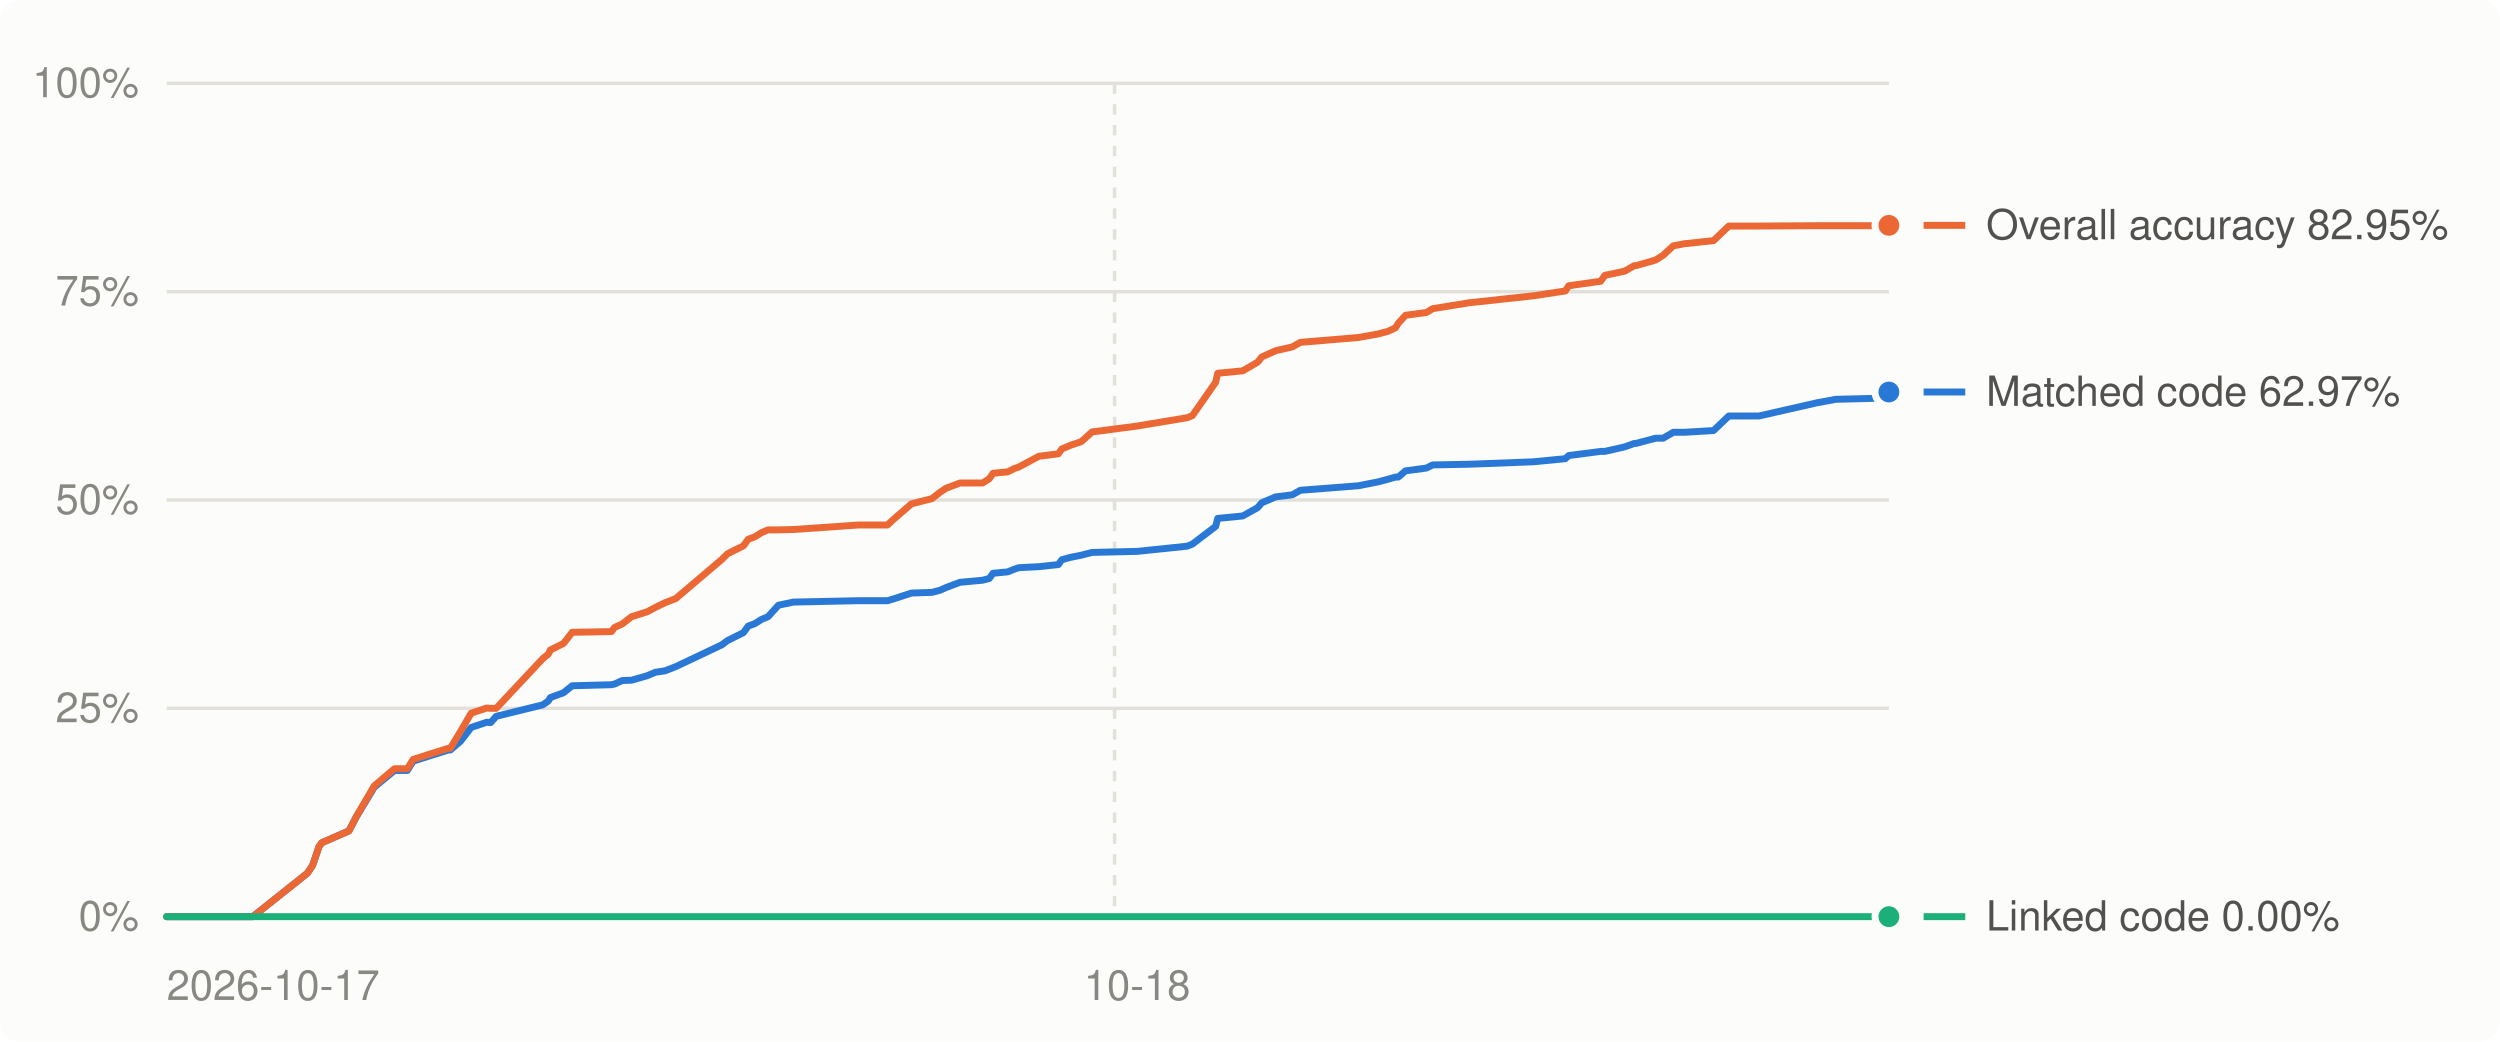
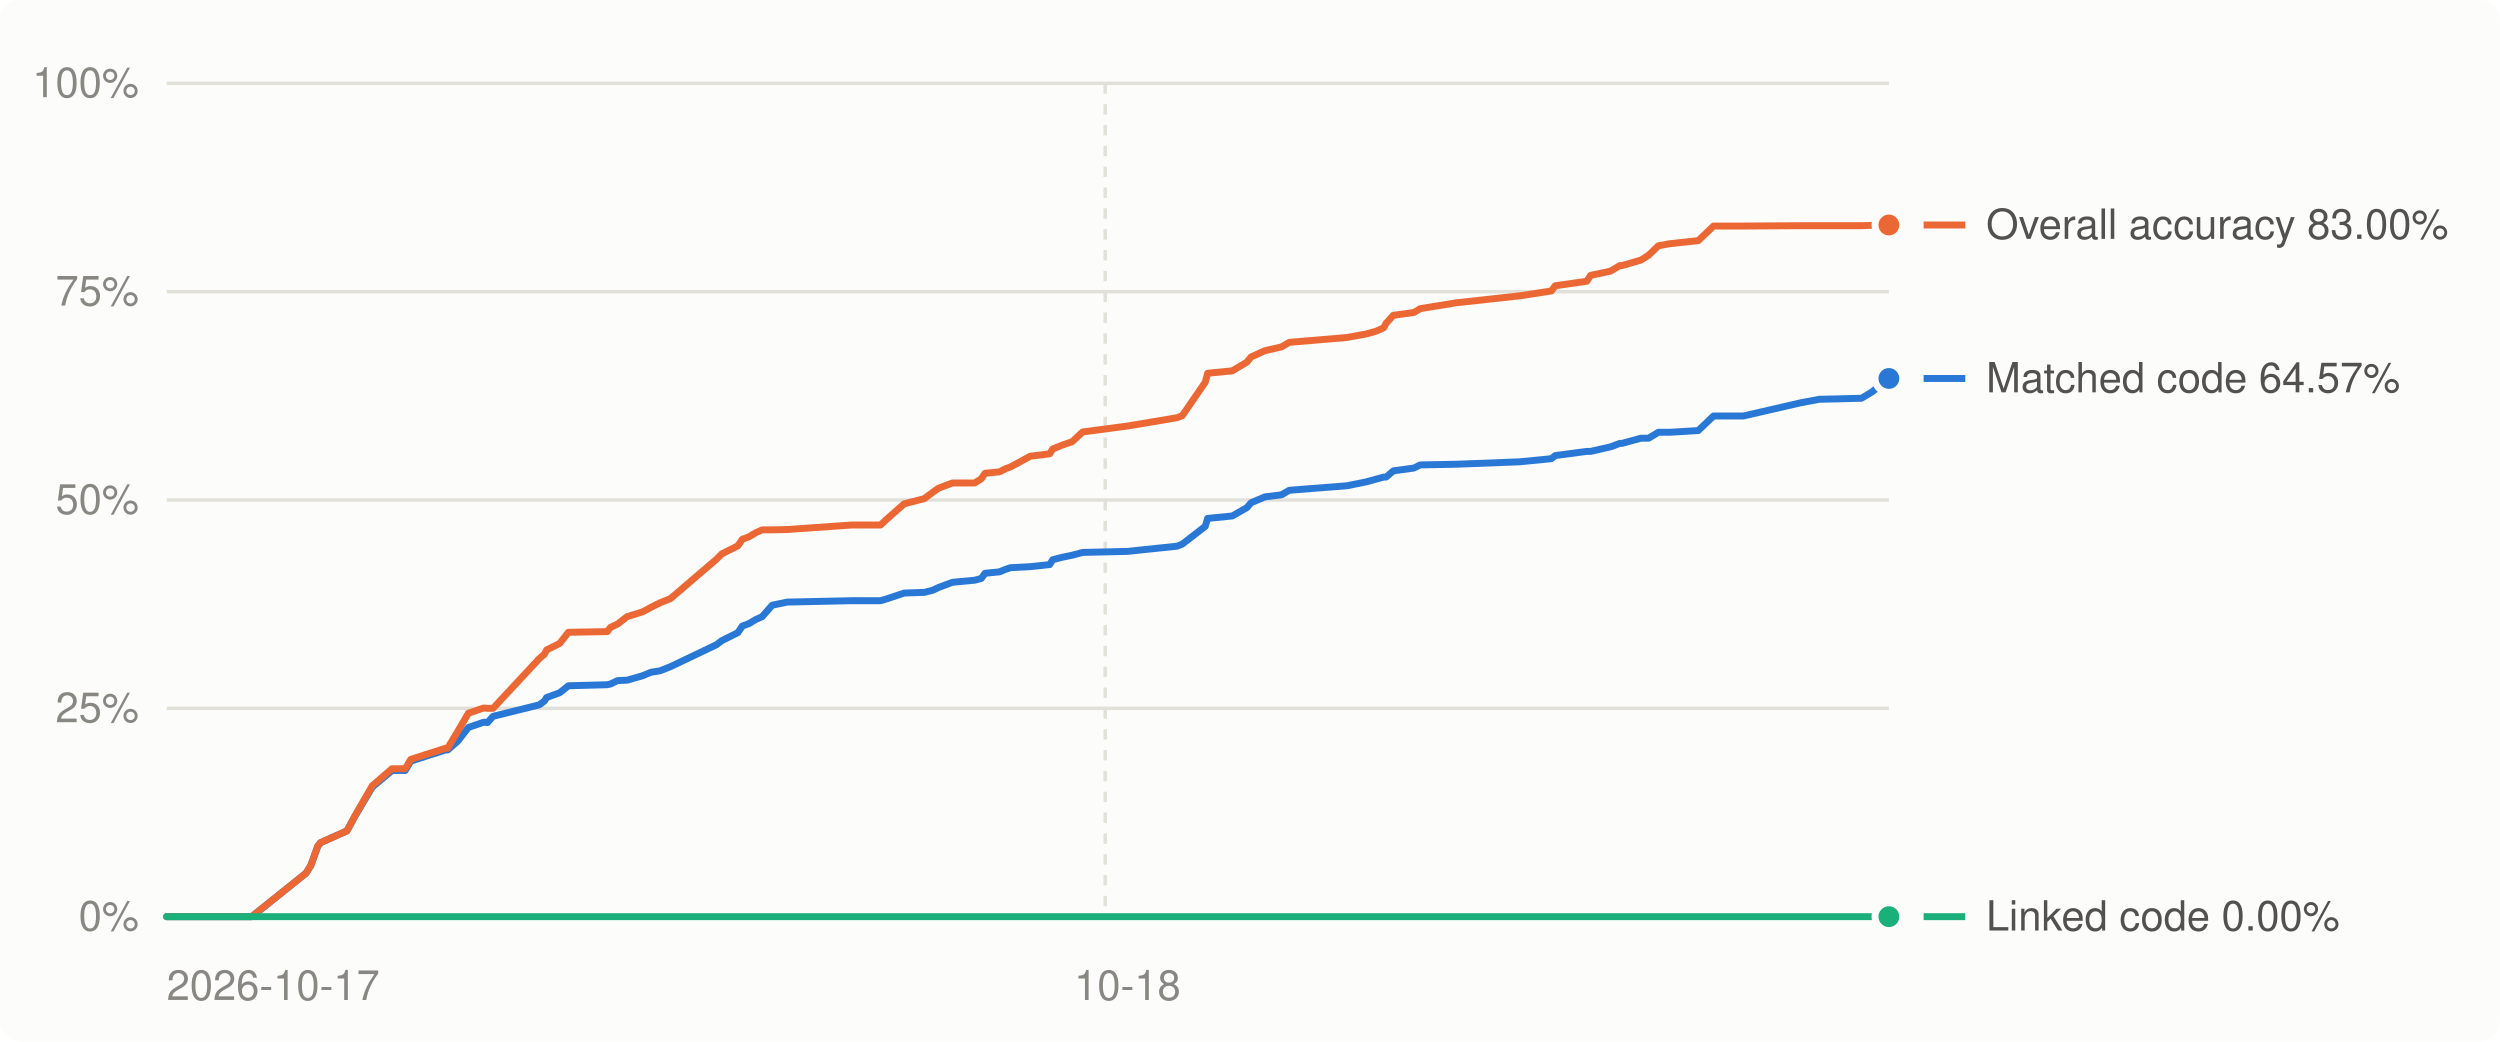
<svg xmlns="http://www.w3.org/2000/svg" viewBox="0 0 720 300" width="720" height="300" role="img" aria-label="Decompilation progress over time">
  <style>
.bg{fill:#fcfcfb}.grid{stroke:#e1e0d9}.muted{fill:#898781}.lbl{fill:#52514e}.ln0{stroke:#2a78d6}.dot0{fill:#2a78d6;stroke:#fcfcfb}.ln1{stroke:#eb6834}.dot1{fill:#eb6834;stroke:#fcfcfb}.ln2{stroke:#1baf7a}.dot2{fill:#1baf7a;stroke:#fcfcfb}
@media (prefers-color-scheme: dark){.bg{fill:#1a1a19}.grid{stroke:#2c2c2a}.muted{fill:#898781}.lbl{fill:#c3c2b7}.ln0{stroke:#3987e5}.dot0{fill:#3987e5;stroke:#1a1a19}.ln1{stroke:#d95926}.dot1{fill:#d95926;stroke:#1a1a19}.ln2{stroke:#199e70}.dot2{fill:#199e70;stroke:#1a1a19}}
text{font:12px -apple-system,BlinkMacSystemFont,'Segoe UI',Helvetica,Arial,sans-serif}
</style>
  <rect class="bg" width="720" height="300" rx="6" />
  <line x1="48" x2="544" y1="264.0" y2="264.0" class="grid" stroke-width="1" />
  <text x="40" y="268.0" class="muted" text-anchor="end">0%</text>
  <line x1="48" x2="544" y1="204.0" y2="204.0" class="grid" stroke-width="1" />
  <text x="40" y="208.0" class="muted" text-anchor="end">25%</text>
  <line x1="48" x2="544" y1="144.0" y2="144.0" class="grid" stroke-width="1" />
  <text x="40" y="148.0" class="muted" text-anchor="end">50%</text>
  <line x1="48" x2="544" y1="84.0" y2="84.0" class="grid" stroke-width="1" />
  <text x="40" y="88.0" class="muted" text-anchor="end">75%</text>
  <line x1="48" x2="544" y1="24.0" y2="24.0" class="grid" stroke-width="1" />
  <text x="40" y="28.0" class="muted" text-anchor="end">100%</text>
-   <line x1="321.0" x2="321.0" y1="24" y2="264" class="grid" stroke-width="1" stroke-dasharray="3 3" />
+   <line x1="318.3" x2="318.3" y1="24" y2="264" class="grid" stroke-width="1" stroke-dasharray="3 3" />
  <text class="muted" x="48.0" y="288" text-anchor="start">2026-10-17</text>
-   <text class="muted" x="327.5" y="288" text-anchor="middle">10-18</text>
-   <polyline points="48.0,264.0 72.8,264.0 88.5,251.5 90.0,249.3 91.9,243.8 92.7,242.7 100.5,239.3 102.6,235.3 107.8,226.7 113.6,221.9 117.3,221.9 119.0,219.2 129.1,216.0 129.7,216.0 132.6,213.5 135.7,209.5 140.2,208.0 141.3,208.1 142.9,206.3 156.3,203.0 157.9,201.9 158.5,200.9 162.3,199.5 164.8,197.5 176.1,197.2 177.0,197.0 179.2,196.0 181.9,195.9 186.4,194.6 188.8,193.6 191.5,193.2 194.6,192.0 207.9,185.7 209.5,184.5 214.1,182.2 215.5,180.3 217.4,179.6 219.3,178.4 221.2,177.6 224.2,174.3 228.5,173.4 247.2,173.0 255.6,173.0 257.3,172.5 262.5,170.8 268.4,170.6 270.7,170.0 272.5,169.2 276.5,167.7 283.0,167.1 284.9,166.6 286.0,165.1 290.2,164.7 292.2,163.9 293.4,163.5 299.2,163.2 304.8,162.6 305.8,161.2 308.4,160.5 311.4,159.9 314.5,159.1 327.5,158.8 341.9,157.3 343.4,156.7 350.1,151.6 350.7,149.3 357.9,148.6 362.2,146.2 363.4,144.8 367.4,143.1 372.2,142.5 374.5,141.2 391.2,139.9 396.8,138.8 399.8,138.0 401.9,137.4 402.7,137.4 404.8,135.6 410.8,134.8 412.6,133.9 423.1,133.7 441.6,133.0 450.8,132.1 451.8,131.2 461.0,130.0 462.2,130.0 467.9,128.7 470.7,127.7 471.2,127.7 476.8,126.2 479.0,126.2 481.9,124.5 485.1,124.5 493.5,124.0 497.9,119.8 506.6,119.8 523.3,116.0 528.7,115.0 540.9,114.7 544.0,112.9" fill="none" class="ln0" stroke-width="2" stroke-linejoin="round" stroke-linecap="round" />
-   <polyline points="48.0,264.0 72.8,264.0 88.5,251.5 90.0,249.3 91.9,243.7 92.7,242.7 100.5,239.3 102.6,235.2 107.8,226.3 113.6,221.4 117.3,221.4 119.0,218.7 129.1,215.5 129.7,215.5 132.6,210.7 135.7,205.4 140.2,203.9 141.3,204.0 142.9,204.0 156.3,189.7 157.9,188.4 158.5,187.2 162.3,185.3 164.8,182.1 176.1,181.9 177.0,180.7 179.2,179.7 181.9,177.6 186.4,176.2 188.8,174.9 191.5,173.6 194.6,172.4 207.9,161.1 209.5,159.5 214.1,157.2 215.5,155.3 217.4,154.6 219.3,153.4 221.2,152.6 224.2,152.6 228.5,152.5 247.2,151.2 255.6,151.2 257.3,149.6 262.5,145.1 268.4,143.6 270.7,141.8 272.5,140.6 276.5,139.1 283.0,139.1 284.9,137.9 286.0,136.3 290.2,135.9 292.2,134.9 293.4,134.5 299.2,131.4 304.8,130.7 305.8,129.3 308.4,128.2 311.4,127.2 314.5,124.4 327.5,122.7 341.9,120.3 343.4,119.7 350.1,110.1 350.7,107.5 357.9,106.8 362.2,104.3 363.4,102.8 367.4,101.0 372.2,99.9 374.5,98.6 391.2,97.2 396.8,96.2 399.8,95.4 401.9,94.4 402.7,93.1 404.8,90.8 410.8,90.0 412.6,88.9 423.1,87.2 441.6,85.2 450.8,83.8 451.8,82.3 461.0,81.0 462.2,79.3 467.9,78.1 470.7,76.5 471.2,76.5 476.8,74.9 479.0,73.5 481.9,70.8 485.1,70.2 493.5,69.3 497.9,65.1 506.6,65.1 523.3,65.0 528.7,65.0 540.9,65.0 544.0,64.9" fill="none" class="ln1" stroke-width="2" stroke-linejoin="round" stroke-linecap="round" />
-   <polyline points="48.0,264.0 72.8,264.0 88.5,264.0 90.0,264.0 91.9,264.0 92.7,264.0 100.5,264.0 102.6,264.0 107.8,264.0 113.6,264.0 117.3,264.0 119.0,264.0 129.1,264.0 129.7,264.0 132.6,264.0 135.7,264.0 140.2,264.0 141.3,264.0 142.9,264.0 156.3,264.0 157.9,264.0 158.5,264.0 162.3,264.0 164.8,264.0 176.1,264.0 177.0,264.0 179.2,264.0 181.9,264.0 186.4,264.0 188.8,264.0 191.5,264.0 194.6,264.0 207.9,264.0 209.5,264.0 214.1,264.0 215.5,264.0 217.4,264.0 219.3,264.0 221.2,264.0 224.2,264.0 228.5,264.0 247.2,264.0 255.6,264.0 257.3,264.0 262.5,264.0 268.4,264.0 270.7,264.0 272.5,264.0 276.5,264.0 283.0,264.0 284.9,264.0 286.0,264.0 290.2,264.0 292.2,264.0 293.4,264.0 299.2,264.0 304.8,264.0 305.8,264.0 308.4,264.0 311.4,264.0 314.5,264.0 327.5,264.0 341.9,264.0 343.4,264.0 350.1,264.0 350.7,264.0 357.9,264.0 362.2,264.0 363.4,264.0 367.4,264.0 372.2,264.0 374.5,264.0 391.2,264.0 396.8,264.0 399.8,264.0 401.9,264.0 402.7,264.0 404.8,264.0 410.8,264.0 412.6,264.0 423.1,264.0 441.6,264.0 450.8,264.0 451.8,264.0 461.0,264.0 462.2,264.0 467.9,264.0 470.7,264.0 471.2,264.0 476.8,264.0 479.0,264.0 481.9,264.0 485.1,264.0 493.5,264.0 497.9,264.0 506.6,264.0 523.3,264.0 528.7,264.0 540.9,264.0 544.0,264.0" fill="none" class="ln2" stroke-width="2" stroke-linejoin="round" stroke-linecap="round" />
-   <circle cx="544.0" cy="112.9" r="4" class="dot0" stroke-width="2" />
-   <circle cx="544.0" cy="64.9" r="4" class="dot1" stroke-width="2" />
+   <text class="muted" x="324.7" y="288" text-anchor="middle">10-18</text>
+   <polyline points="48.0,264.0 72.5,264.0 88.1,251.5 89.5,249.3 91.5,243.8 92.3,242.7 99.9,239.3 102.1,235.3 107.2,226.7 112.9,221.9 116.7,221.9 118.3,219.2 128.3,216.0 128.9,216.0 131.8,213.5 134.9,209.5 139.3,208.0 140.4,208.1 142.0,206.3 155.3,203.0 156.8,201.9 157.4,200.9 161.2,199.5 163.7,197.5 174.9,197.2 175.8,197.0 177.9,196.0 180.6,195.9 185.1,194.6 187.5,193.6 190.1,193.2 193.1,192.0 206.3,185.7 207.9,184.5 212.5,182.2 213.8,180.3 215.7,179.6 217.7,178.4 219.5,177.6 222.4,174.3 226.7,173.4 245.3,173.0 253.6,173.0 255.3,172.5 260.4,170.8 266.2,170.6 268.6,170.0 270.3,169.2 274.3,167.7 280.7,167.1 282.6,166.6 283.7,165.1 287.8,164.7 289.8,163.9 291.0,163.5 296.7,163.2 302.3,162.6 303.2,161.2 305.9,160.5 308.8,159.9 311.8,159.1 324.7,158.8 339.0,157.3 340.5,156.7 347.1,151.6 347.8,149.3 354.9,148.6 359.1,146.2 360.3,144.8 364.3,143.1 369.1,142.5 371.3,141.2 387.9,139.9 393.4,138.8 396.3,138.0 398.5,137.4 399.2,137.4 401.3,135.6 407.2,134.8 409.0,133.9 419.4,133.7 437.7,133.0 446.8,132.1 447.9,131.2 457.0,130.0 458.1,130.0 463.8,128.7 466.5,127.7 467.1,127.7 472.6,126.2 474.8,126.2 477.6,124.5 480.8,124.5 489.1,124.0 493.5,119.8 502.1,119.8 518.6,116.0 523.9,115.0 536.1,114.7 539.1,112.9 544.0,109.0" fill="none" class="ln0" stroke-width="2" stroke-linejoin="round" stroke-linecap="round" />
+   <polyline points="48.0,264.0 72.5,264.0 88.1,251.5 89.5,249.3 91.5,243.7 92.3,242.7 99.9,239.3 102.1,235.2 107.2,226.3 112.9,221.4 116.7,221.4 118.3,218.7 128.3,215.5 128.9,215.5 131.8,210.7 134.9,205.4 139.3,203.9 140.4,204.0 142.0,204.0 155.3,189.7 156.8,188.4 157.4,187.2 161.2,185.3 163.7,182.1 174.9,181.9 175.8,180.7 177.9,179.7 180.6,177.6 185.1,176.2 187.5,174.9 190.1,173.6 193.1,172.4 206.3,161.1 207.9,159.5 212.5,157.2 213.8,155.3 215.7,154.6 217.7,153.4 219.5,152.6 222.4,152.6 226.7,152.5 245.3,151.2 253.6,151.2 255.3,149.6 260.4,145.1 266.2,143.6 268.6,141.8 270.3,140.6 274.3,139.1 280.7,139.1 282.6,137.9 283.7,136.3 287.8,135.9 289.8,134.9 291.0,134.5 296.7,131.4 302.3,130.7 303.2,129.3 305.9,128.2 308.8,127.2 311.8,124.4 324.7,122.7 339.0,120.3 340.5,119.7 347.1,110.1 347.8,107.5 354.9,106.8 359.1,104.3 360.3,102.8 364.3,101.0 369.1,99.9 371.3,98.6 387.9,97.2 393.4,96.2 396.3,95.4 398.5,94.4 399.2,93.1 401.3,90.8 407.2,90.0 409.0,88.9 419.4,87.2 437.7,85.2 446.8,83.8 447.9,82.3 457.0,81.0 458.1,79.3 463.8,78.1 466.5,76.5 467.1,76.5 472.6,74.9 474.8,73.5 477.6,70.8 480.8,70.2 489.1,69.3 493.5,65.1 502.1,65.1 518.6,65.0 523.9,65.0 536.1,65.0 539.1,64.9 544.0,64.8" fill="none" class="ln1" stroke-width="2" stroke-linejoin="round" stroke-linecap="round" />
+   <polyline points="48.0,264.0 72.5,264.0 88.1,264.0 89.5,264.0 91.5,264.0 92.3,264.0 99.9,264.0 102.1,264.0 107.2,264.0 112.9,264.0 116.7,264.0 118.3,264.0 128.3,264.0 128.9,264.0 131.8,264.0 134.9,264.0 139.3,264.0 140.4,264.0 142.0,264.0 155.3,264.0 156.8,264.0 157.4,264.0 161.2,264.0 163.7,264.0 174.9,264.0 175.8,264.0 177.9,264.0 180.6,264.0 185.1,264.0 187.5,264.0 190.1,264.0 193.1,264.0 206.3,264.0 207.9,264.0 212.5,264.0 213.8,264.0 215.7,264.0 217.7,264.0 219.5,264.0 222.4,264.0 226.7,264.0 245.3,264.0 253.6,264.0 255.3,264.0 260.4,264.0 266.2,264.0 268.6,264.0 270.3,264.0 274.3,264.0 280.7,264.0 282.6,264.0 283.7,264.0 287.8,264.0 289.8,264.0 291.0,264.0 296.7,264.0 302.3,264.0 303.2,264.0 305.9,264.0 308.8,264.0 311.8,264.0 324.7,264.0 339.0,264.0 340.5,264.0 347.1,264.0 347.8,264.0 354.9,264.0 359.1,264.0 360.3,264.0 364.3,264.0 369.1,264.0 371.3,264.0 387.9,264.0 393.4,264.0 396.3,264.0 398.5,264.0 399.2,264.0 401.3,264.0 407.2,264.0 409.0,264.0 419.4,264.0 437.7,264.0 446.8,264.0 447.9,264.0 457.0,264.0 458.1,264.0 463.8,264.0 466.5,264.0 467.1,264.0 472.6,264.0 474.8,264.0 477.6,264.0 480.8,264.0 489.1,264.0 493.5,264.0 502.1,264.0 518.6,264.0 523.9,264.0 536.1,264.0 539.1,264.0 544.0,264.0" fill="none" class="ln2" stroke-width="2" stroke-linejoin="round" stroke-linecap="round" />
+   <circle cx="544.0" cy="109.0" r="4" class="dot0" stroke-width="2" />
+   <circle cx="544.0" cy="64.8" r="4" class="dot1" stroke-width="2" />
  <circle cx="544.0" cy="264.0" r="4" class="dot2" stroke-width="2" />
  <line x1="554" x2="566" y1="264.0" y2="264.0" class="ln2" stroke-width="2" />
  <text class="lbl" x="572" y="268.0">Linked code 0.00%</text>
-   <line x1="554" x2="566" y1="112.9" y2="112.9" class="ln0" stroke-width="2" />
-   <text class="lbl" x="572" y="116.9">Matched code 62.97%</text>
-   <line x1="554" x2="566" y1="64.9" y2="64.9" class="ln1" stroke-width="2" />
-   <text class="lbl" x="572" y="68.9">Overall accuracy 82.95%</text>
+   <line x1="554" x2="566" y1="109.0" y2="109.0" class="ln0" stroke-width="2" />
+   <text class="lbl" x="572" y="113.0">Matched code 64.57%</text>
+   <line x1="554" x2="566" y1="64.8" y2="64.8" class="ln1" stroke-width="2" />
+   <text class="lbl" x="572" y="68.8">Overall accuracy 83.00%</text>
</svg>
